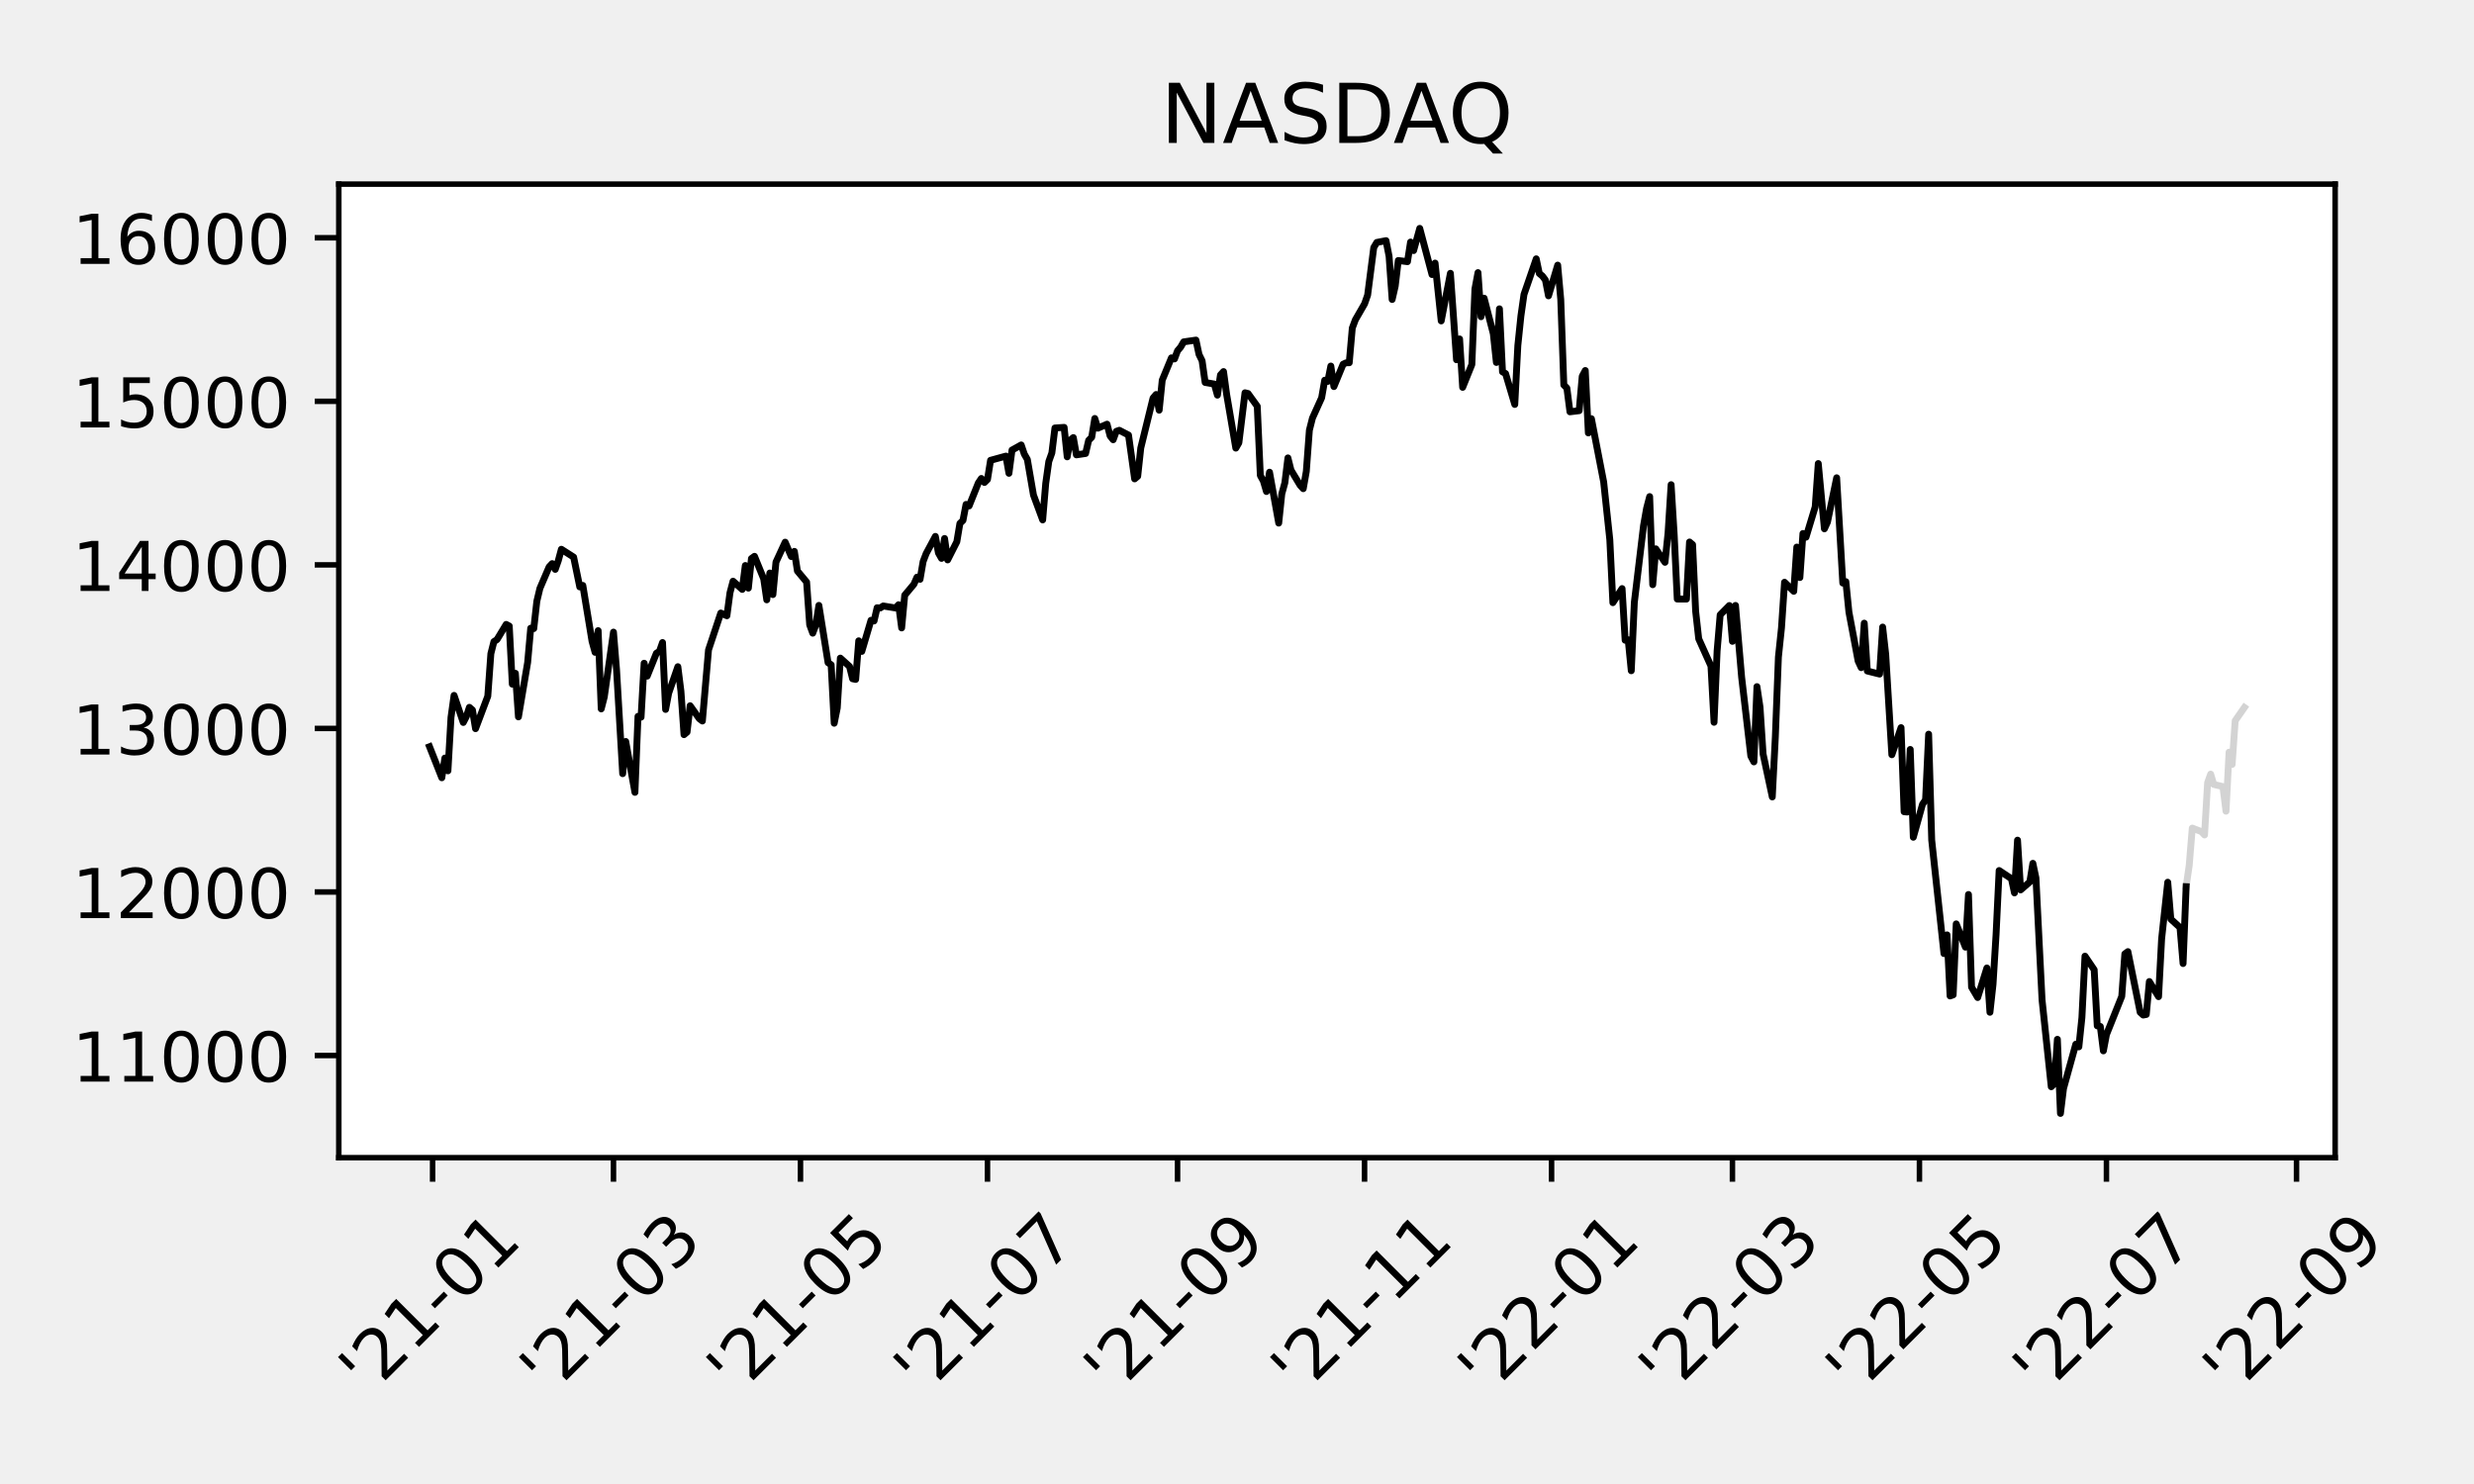
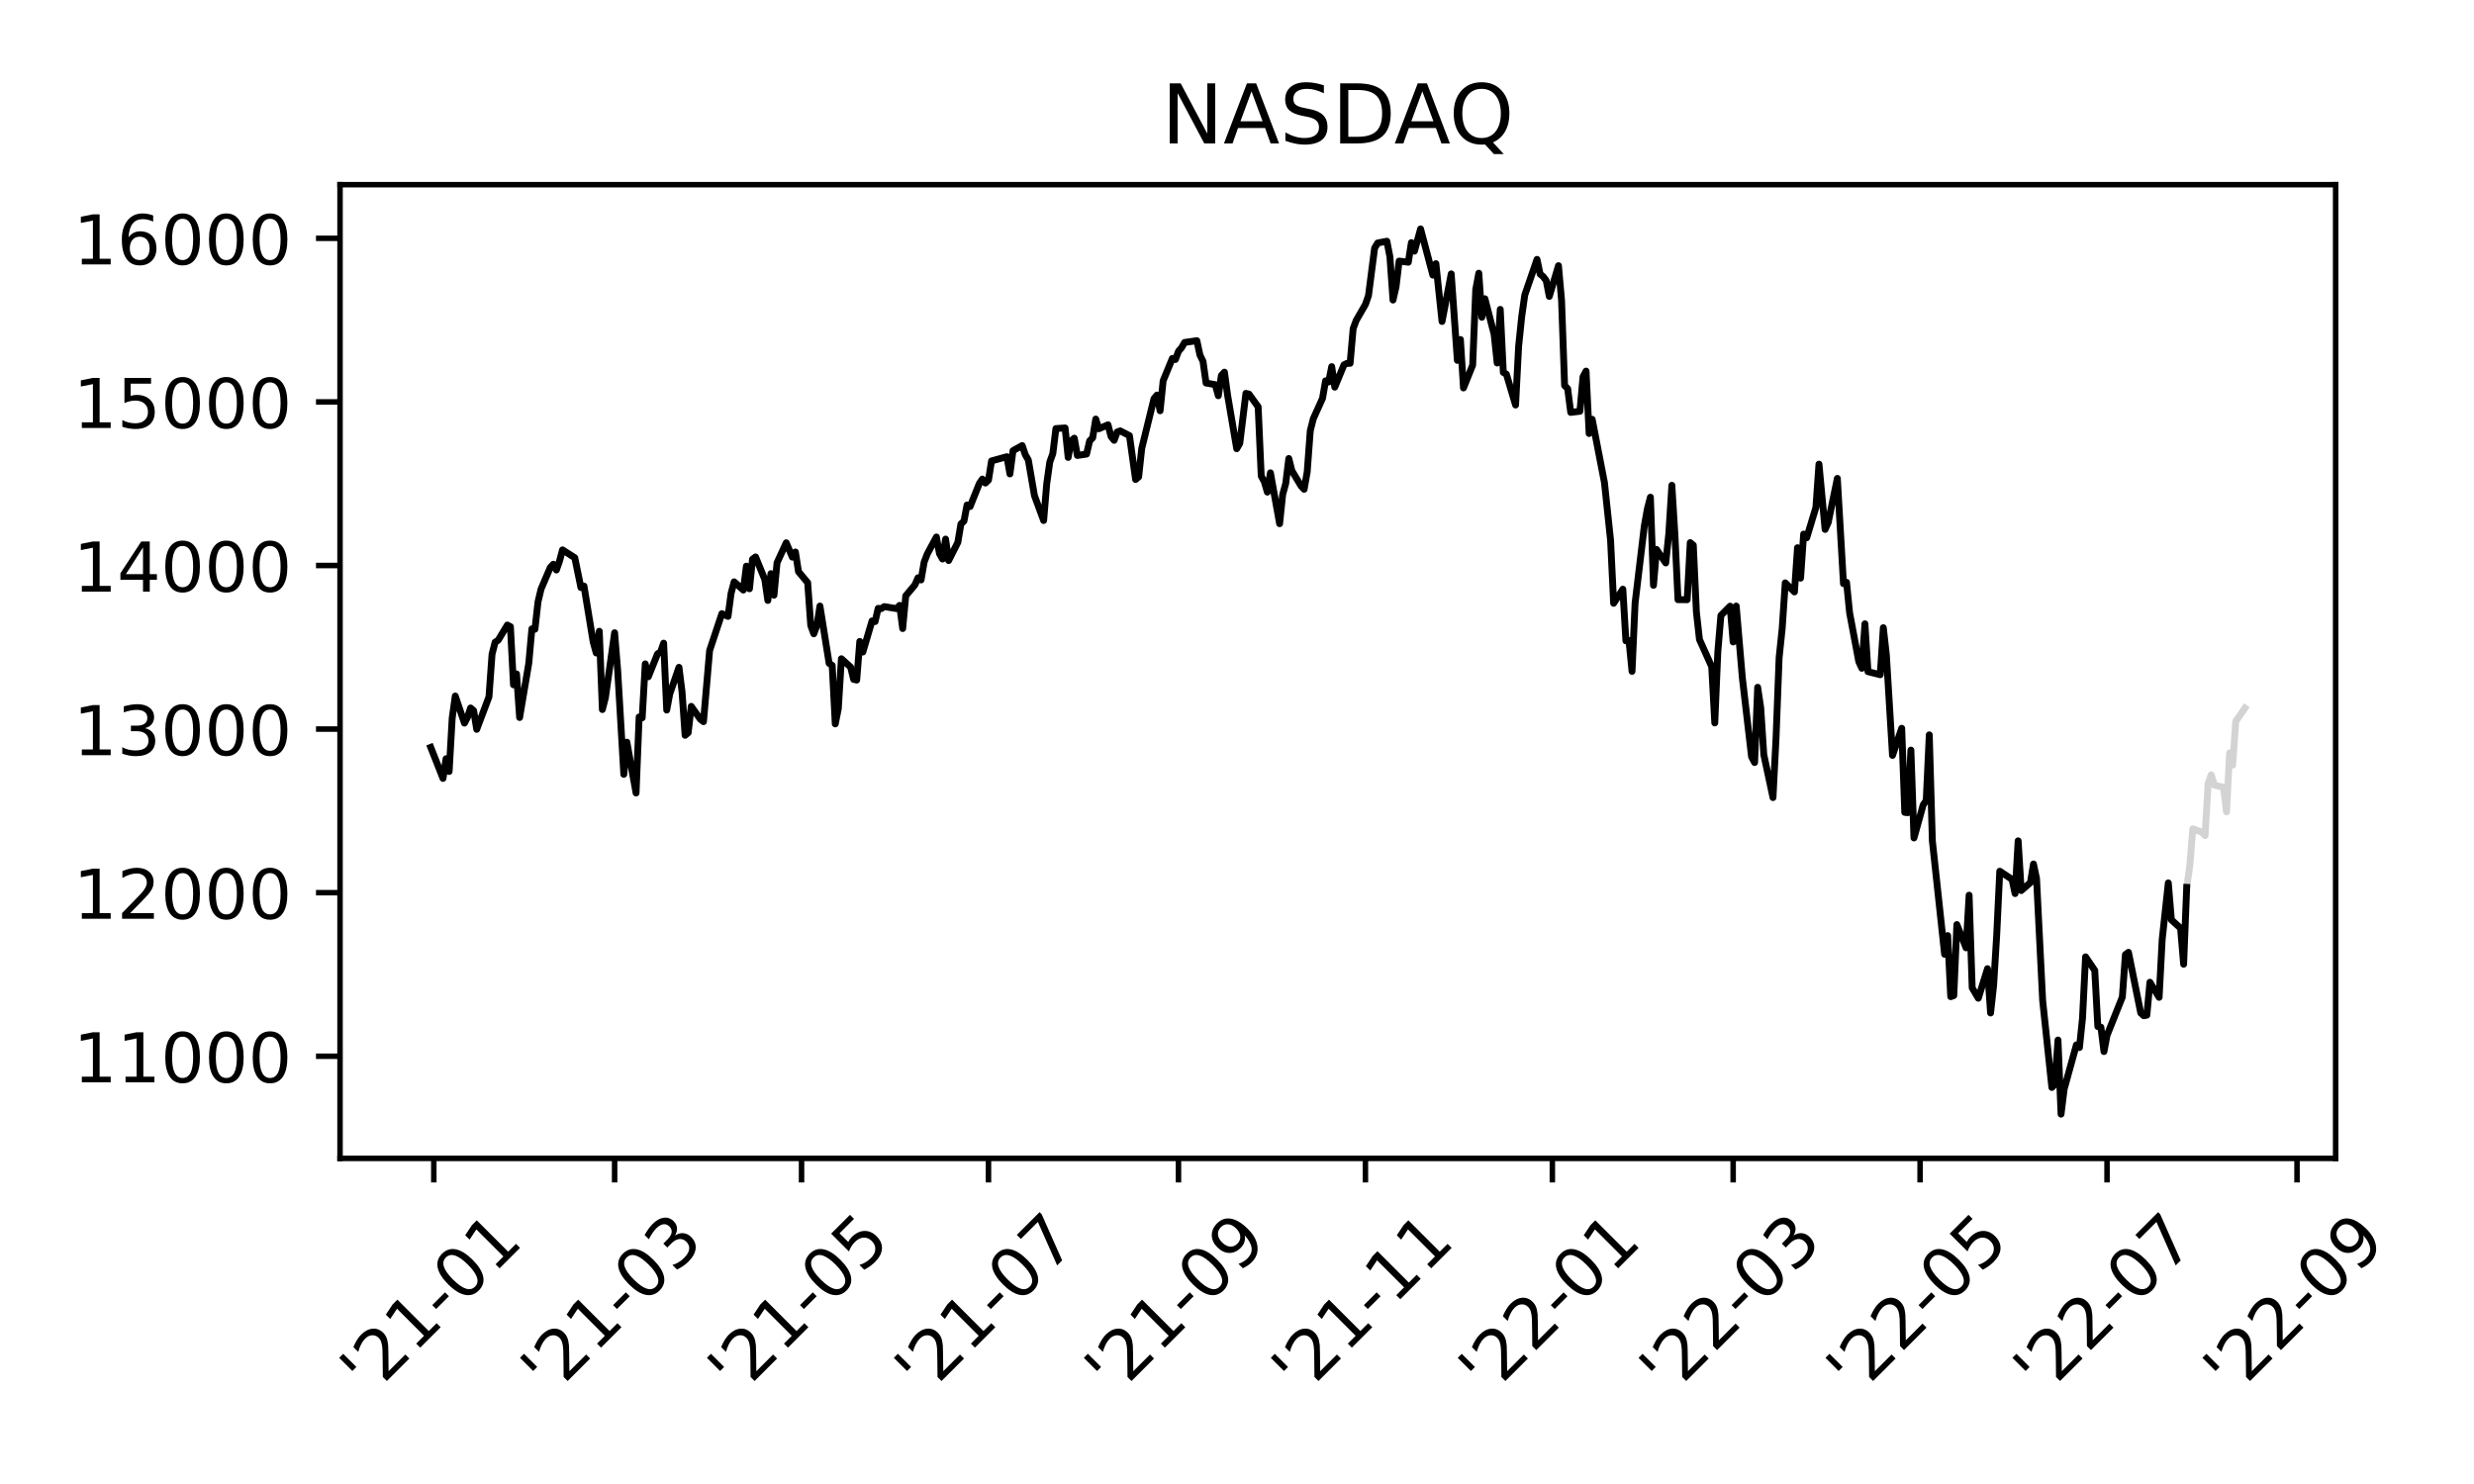
<svg xmlns="http://www.w3.org/2000/svg" xmlns:xlink="http://www.w3.org/1999/xlink" width="360pt" height="216pt" viewBox="0 0 360 216" version="1.1">
  <defs>
    <style type="text/css">*{stroke-linejoin: round; stroke-linecap: butt}</style>
  </defs>
  <g id="figure_1">
    <g id="patch_1">
-       <path d="M 0 216  L 360 216  L 360 0  L 0 0  L 0 216  z " style="fill: none" />
+       <path d="M 0 216  L 360 216  L 360 0  L 0 0  z " style="fill: #ffffff" />
    </g>
    <g id="axes_1">
      <g id="patch_2">
-         <path d="M 49.3 168.502  L 339.793 168.502  L 339.793 26.8  L 49.3 26.8  z " style="fill: #ffffff" />
+         <path d="M 49.48 168.608  L 339.866 168.608  L 339.866 26.88  L 49.48 26.88  z " style="fill: #ffffff" />
      </g>
      <g id="matplotlib.axis_1">
        <g id="xtick_1">
          <g id="line2d_1">
            <defs>
-               <path id="md3a3725a2a" d="M 0 0  L 0 3.5  " style="stroke: #000000; stroke-width: 0.8" />
+               <path id="m7fab400202" d="M 0 0  L 0 3.5  " style="stroke: #000000; stroke-width: 0.8" />
            </defs>
            <g>
-               <use xlink:href="#md3a3725a2a" x="62.95" y="168.502" style="stroke: #000000; stroke-width: 0.8" />
+               <use xlink:href="#m7fab400202" x="63.125" y="168.608" style="stroke: #000000; stroke-width: 0.8" />
            </g>
          </g>
          <g id="text_1">
-             <g transform="translate(53.6563 203.3648)rotate(-45)scale(0.1 -0.1)">
+             <g transform="translate(53.83124 203.4709)rotate(-45)scale(0.1 -0.1)">
              <defs>
                <path id="DejaVuSans-27" d="M 1147 4666  L 1147 2931  L 616 2931  L 616 4666  L 1147 4666  z " transform="scale(0.015625)" />
                <path id="DejaVuSans-32" d="M 1228 531  L 3431 531  L 3431 0  L 469 0  L 469 531  Q 828 903 1448 1529  Q 2069 2156 2228 2338  Q 2531 2678 2651 2914  Q 2772 3150 2772 3378  Q 2772 3750 2511 3984  Q 2250 4219 1831 4219  Q 1534 4219 1204 4116  Q 875 4013 500 3803  L 500 4441  Q 881 4594 1212 4672  Q 1544 4750 1819 4750  Q 2544 4750 2975 4387  Q 3406 4025 3406 3419  Q 3406 3131 3298 2873  Q 3191 2616 2906 2266  Q 2828 2175 2409 1742  Q 1991 1309 1228 531  z " transform="scale(0.015625)" />
                <path id="DejaVuSans-31" d="M 794 531  L 1825 531  L 1825 4091  L 703 3866  L 703 4441  L 1819 4666  L 2450 4666  L 2450 531  L 3481 531  L 3481 0  L 794 0  L 794 531  z " transform="scale(0.015625)" />
                <path id="DejaVuSans-2d" d="M 313 2009  L 1997 2009  L 1997 1497  L 313 1497  L 313 2009  z " transform="scale(0.015625)" />
                <path id="DejaVuSans-30" d="M 2034 4250  Q 1547 4250 1301 3770  Q 1056 3291 1056 2328  Q 1056 1369 1301 889  Q 1547 409 2034 409  Q 2525 409 2770 889  Q 3016 1369 3016 2328  Q 3016 3291 2770 3770  Q 2525 4250 2034 4250  z M 2034 4750  Q 2819 4750 3233 4129  Q 3647 3509 3647 2328  Q 3647 1150 3233 529  Q 2819 -91 2034 -91  Q 1250 -91 836 529  Q 422 1150 422 2328  Q 422 3509 836 4129  Q 1250 4750 2034 4750  z " transform="scale(0.015625)" />
              </defs>
              <use xlink:href="#DejaVuSans-27" />
              <use xlink:href="#DejaVuSans-32" x="27.49" />
              <use xlink:href="#DejaVuSans-31" x="91.113" />
              <use xlink:href="#DejaVuSans-2d" x="154.736" />
              <use xlink:href="#DejaVuSans-30" x="190.82" />
              <use xlink:href="#DejaVuSans-31" x="254.443" />
            </g>
          </g>
        </g>
        <g id="xtick_2">
          <g id="line2d_2">
            <g>
-               <use xlink:href="#md3a3725a2a" x="89.27" y="168.502" style="stroke: #000000; stroke-width: 0.8" />
+               <use xlink:href="#m7fab400202" x="89.435" y="168.608" style="stroke: #000000; stroke-width: 0.8" />
            </g>
          </g>
          <g id="text_2">
-             <g transform="translate(79.97556 203.3648)rotate(-45)scale(0.1 -0.1)">
+             <g transform="translate(80.14076 203.4709)rotate(-45)scale(0.1 -0.1)">
              <defs>
                <path id="DejaVuSans-33" d="M 2597 2516  Q 3050 2419 3304 2112  Q 3559 1806 3559 1356  Q 3559 666 3084 287  Q 2609 -91 1734 -91  Q 1441 -91 1130 -33  Q 819 25 488 141  L 488 750  Q 750 597 1062 519  Q 1375 441 1716 441  Q 2309 441 2620 675  Q 2931 909 2931 1356  Q 2931 1769 2642 2001  Q 2353 2234 1838 2234  L 1294 2234  L 1294 2753  L 1863 2753  Q 2328 2753 2575 2939  Q 2822 3125 2822 3475  Q 2822 3834 2567 4026  Q 2313 4219 1838 4219  Q 1578 4219 1281 4162  Q 984 4106 628 3988  L 628 4550  Q 988 4650 1302 4700  Q 1616 4750 1894 4750  Q 2613 4750 3031 4423  Q 3450 4097 3450 3541  Q 3450 3153 3228 2886  Q 3006 2619 2597 2516  z " transform="scale(0.015625)" />
              </defs>
              <use xlink:href="#DejaVuSans-27" />
              <use xlink:href="#DejaVuSans-32" x="27.49" />
              <use xlink:href="#DejaVuSans-31" x="91.113" />
              <use xlink:href="#DejaVuSans-2d" x="154.736" />
              <use xlink:href="#DejaVuSans-30" x="190.82" />
              <use xlink:href="#DejaVuSans-33" x="254.443" />
            </g>
          </g>
        </g>
        <g id="xtick_3">
          <g id="line2d_3">
            <g>
-               <use xlink:href="#md3a3725a2a" x="116.481" y="168.502" style="stroke: #000000; stroke-width: 0.8" />
+               <use xlink:href="#m7fab400202" x="116.636" y="168.608" style="stroke: #000000; stroke-width: 0.8" />
            </g>
          </g>
          <g id="text_3">
-             <g transform="translate(107.187 203.3648)rotate(-45)scale(0.1 -0.1)">
+             <g transform="translate(107.3421 203.4709)rotate(-45)scale(0.1 -0.1)">
              <defs>
                <path id="DejaVuSans-35" d="M 691 4666  L 3169 4666  L 3169 4134  L 1269 4134  L 1269 2991  Q 1406 3038 1543 3061  Q 1681 3084 1819 3084  Q 2600 3084 3056 2656  Q 3513 2228 3513 1497  Q 3513 744 3044 326  Q 2575 -91 1722 -91  Q 1428 -91 1123 -41  Q 819 9 494 109  L 494 744  Q 775 591 1075 516  Q 1375 441 1709 441  Q 2250 441 2565 725  Q 2881 1009 2881 1497  Q 2881 1984 2565 2268  Q 2250 2553 1709 2553  Q 1456 2553 1204 2497  Q 953 2441 691 2322  L 691 4666  z " transform="scale(0.015625)" />
              </defs>
              <use xlink:href="#DejaVuSans-27" />
              <use xlink:href="#DejaVuSans-32" x="27.49" />
              <use xlink:href="#DejaVuSans-31" x="91.113" />
              <use xlink:href="#DejaVuSans-2d" x="154.736" />
              <use xlink:href="#DejaVuSans-30" x="190.82" />
              <use xlink:href="#DejaVuSans-35" x="254.443" />
            </g>
          </g>
        </g>
        <g id="xtick_4">
          <g id="line2d_4">
            <g>
-               <use xlink:href="#md3a3725a2a" x="143.692" y="168.502" style="stroke: #000000; stroke-width: 0.8" />
+               <use xlink:href="#m7fab400202" x="143.838" y="168.608" style="stroke: #000000; stroke-width: 0.8" />
            </g>
          </g>
          <g id="text_4">
-             <g transform="translate(134.3984 203.3648)rotate(-45)scale(0.1 -0.1)">
+             <g transform="translate(134.5435 203.4709)rotate(-45)scale(0.1 -0.1)">
              <defs>
                <path id="DejaVuSans-37" d="M 525 4666  L 3525 4666  L 3525 4397  L 1831 0  L 1172 0  L 2766 4134  L 525 4134  L 525 4666  z " transform="scale(0.015625)" />
              </defs>
              <use xlink:href="#DejaVuSans-27" />
              <use xlink:href="#DejaVuSans-32" x="27.49" />
              <use xlink:href="#DejaVuSans-31" x="91.113" />
              <use xlink:href="#DejaVuSans-2d" x="154.736" />
              <use xlink:href="#DejaVuSans-30" x="190.82" />
              <use xlink:href="#DejaVuSans-37" x="254.443" />
            </g>
          </g>
        </g>
        <g id="xtick_5">
          <g id="line2d_5">
            <g>
-               <use xlink:href="#md3a3725a2a" x="171.35" y="168.502" style="stroke: #000000; stroke-width: 0.8" />
+               <use xlink:href="#m7fab400202" x="171.485" y="168.608" style="stroke: #000000; stroke-width: 0.8" />
            </g>
          </g>
          <g id="text_5">
-             <g transform="translate(162.056 203.3648)rotate(-45)scale(0.1 -0.1)">
+             <g transform="translate(162.1908 203.4709)rotate(-45)scale(0.1 -0.1)">
              <defs>
                <path id="DejaVuSans-39" d="M 703 97  L 703 672  Q 941 559 1184 500  Q 1428 441 1663 441  Q 2288 441 2617 861  Q 2947 1281 2994 2138  Q 2813 1869 2534 1725  Q 2256 1581 1919 1581  Q 1219 1581 811 2004  Q 403 2428 403 3163  Q 403 3881 828 4315  Q 1253 4750 1959 4750  Q 2769 4750 3195 4129  Q 3622 3509 3622 2328  Q 3622 1225 3098 567  Q 2575 -91 1691 -91  Q 1453 -91 1209 -44  Q 966 3 703 97  z M 1959 2075  Q 2384 2075 2632 2365  Q 2881 2656 2881 3163  Q 2881 3666 2632 3958  Q 2384 4250 1959 4250  Q 1534 4250 1286 3958  Q 1038 3666 1038 3163  Q 1038 2656 1286 2365  Q 1534 2075 1959 2075  z " transform="scale(0.015625)" />
              </defs>
              <use xlink:href="#DejaVuSans-27" />
              <use xlink:href="#DejaVuSans-32" x="27.49" />
              <use xlink:href="#DejaVuSans-31" x="91.113" />
              <use xlink:href="#DejaVuSans-2d" x="154.736" />
              <use xlink:href="#DejaVuSans-30" x="190.82" />
              <use xlink:href="#DejaVuSans-39" x="254.443" />
            </g>
          </g>
        </g>
        <g id="xtick_6">
          <g id="line2d_6">
            <g>
-               <use xlink:href="#md3a3725a2a" x="198.561" y="168.502" style="stroke: #000000; stroke-width: 0.8" />
+               <use xlink:href="#m7fab400202" x="198.686" y="168.608" style="stroke: #000000; stroke-width: 0.8" />
            </g>
          </g>
          <g id="text_6">
-             <g transform="translate(189.2674 203.3648)rotate(-45)scale(0.1 -0.1)">
+             <g transform="translate(189.3922 203.4709)rotate(-45)scale(0.1 -0.1)">
              <use xlink:href="#DejaVuSans-27" />
              <use xlink:href="#DejaVuSans-32" x="27.49" />
              <use xlink:href="#DejaVuSans-31" x="91.113" />
              <use xlink:href="#DejaVuSans-2d" x="154.736" />
              <use xlink:href="#DejaVuSans-31" x="190.82" />
              <use xlink:href="#DejaVuSans-31" x="254.443" />
            </g>
          </g>
        </g>
        <g id="xtick_7">
          <g id="line2d_7">
            <g>
-               <use xlink:href="#md3a3725a2a" x="225.773" y="168.502" style="stroke: #000000; stroke-width: 0.8" />
+               <use xlink:href="#m7fab400202" x="225.888" y="168.608" style="stroke: #000000; stroke-width: 0.8" />
            </g>
          </g>
          <g id="text_7">
-             <g transform="translate(216.4789 203.3648)rotate(-45)scale(0.1 -0.1)">
+             <g transform="translate(216.5935 203.4709)rotate(-45)scale(0.1 -0.1)">
              <use xlink:href="#DejaVuSans-27" />
              <use xlink:href="#DejaVuSans-32" x="27.49" />
              <use xlink:href="#DejaVuSans-32" x="91.113" />
              <use xlink:href="#DejaVuSans-2d" x="154.736" />
              <use xlink:href="#DejaVuSans-30" x="190.82" />
              <use xlink:href="#DejaVuSans-31" x="254.443" />
            </g>
          </g>
        </g>
        <g id="xtick_8">
          <g id="line2d_8">
            <g>
-               <use xlink:href="#md3a3725a2a" x="252.092" y="168.502" style="stroke: #000000; stroke-width: 0.8" />
+               <use xlink:href="#m7fab400202" x="252.197" y="168.608" style="stroke: #000000; stroke-width: 0.8" />
            </g>
          </g>
          <g id="text_8">
-             <g transform="translate(242.7981 203.3648)rotate(-45)scale(0.1 -0.1)">
+             <g transform="translate(242.9031 203.4709)rotate(-45)scale(0.1 -0.1)">
              <use xlink:href="#DejaVuSans-27" />
              <use xlink:href="#DejaVuSans-32" x="27.49" />
              <use xlink:href="#DejaVuSans-32" x="91.113" />
              <use xlink:href="#DejaVuSans-2d" x="154.736" />
              <use xlink:href="#DejaVuSans-30" x="190.82" />
              <use xlink:href="#DejaVuSans-33" x="254.443" />
            </g>
          </g>
        </g>
        <g id="xtick_9">
          <g id="line2d_9">
            <g>
-               <use xlink:href="#md3a3725a2a" x="279.304" y="168.502" style="stroke: #000000; stroke-width: 0.8" />
+               <use xlink:href="#m7fab400202" x="279.398" y="168.608" style="stroke: #000000; stroke-width: 0.8" />
            </g>
          </g>
          <g id="text_9">
-             <g transform="translate(270.0096 203.3648)rotate(-45)scale(0.1 -0.1)">
+             <g transform="translate(270.1044 203.4709)rotate(-45)scale(0.1 -0.1)">
              <use xlink:href="#DejaVuSans-27" />
              <use xlink:href="#DejaVuSans-32" x="27.49" />
              <use xlink:href="#DejaVuSans-32" x="91.113" />
              <use xlink:href="#DejaVuSans-2d" x="154.736" />
              <use xlink:href="#DejaVuSans-30" x="190.82" />
              <use xlink:href="#DejaVuSans-35" x="254.443" />
            </g>
          </g>
        </g>
        <g id="xtick_10">
          <g id="line2d_10">
            <g>
-               <use xlink:href="#md3a3725a2a" x="306.515" y="168.502" style="stroke: #000000; stroke-width: 0.8" />
+               <use xlink:href="#m7fab400202" x="306.6" y="168.608" style="stroke: #000000; stroke-width: 0.8" />
            </g>
          </g>
          <g id="text_10">
-             <g transform="translate(297.221 203.3648)rotate(-45)scale(0.1 -0.1)">
+             <g transform="translate(297.3058 203.4709)rotate(-45)scale(0.1 -0.1)">
              <use xlink:href="#DejaVuSans-27" />
              <use xlink:href="#DejaVuSans-32" x="27.49" />
              <use xlink:href="#DejaVuSans-32" x="91.113" />
              <use xlink:href="#DejaVuSans-2d" x="154.736" />
              <use xlink:href="#DejaVuSans-30" x="190.82" />
              <use xlink:href="#DejaVuSans-37" x="254.443" />
            </g>
          </g>
        </g>
        <g id="xtick_11">
          <g id="line2d_11">
            <g>
-               <use xlink:href="#md3a3725a2a" x="334.173" y="168.502" style="stroke: #000000; stroke-width: 0.8" />
+               <use xlink:href="#m7fab400202" x="334.247" y="168.608" style="stroke: #000000; stroke-width: 0.8" />
            </g>
          </g>
          <g id="text_11">
-             <g transform="translate(324.8785 203.3648)rotate(-45)scale(0.1 -0.1)">
+             <g transform="translate(324.9531 203.4709)rotate(-45)scale(0.1 -0.1)">
              <use xlink:href="#DejaVuSans-27" />
              <use xlink:href="#DejaVuSans-32" x="27.49" />
              <use xlink:href="#DejaVuSans-32" x="91.113" />
              <use xlink:href="#DejaVuSans-2d" x="154.736" />
              <use xlink:href="#DejaVuSans-30" x="190.82" />
              <use xlink:href="#DejaVuSans-39" x="254.443" />
            </g>
          </g>
        </g>
      </g>
      <g id="matplotlib.axis_2">
        <g id="ytick_1">
          <g id="line2d_12">
            <defs>
-               <path id="mb8643d2413" d="M 0 0  L -3.5 0  " style="stroke: #000000; stroke-width: 0.8" />
+               <path id="mfbd04704c9" d="M 0 0  L -3.5 0  " style="stroke: #000000; stroke-width: 0.8" />
            </defs>
            <g>
-               <use xlink:href="#mb8643d2413" x="49.3" y="153.636" style="stroke: #000000; stroke-width: 0.8" />
+               <use xlink:href="#mfbd04704c9" x="49.48" y="153.739" style="stroke: #000000; stroke-width: 0.8" />
            </g>
          </g>
          <g id="text_12">
-             <g transform="translate(10.4875 157.435)scale(0.1 -0.1)">
+             <g transform="translate(10.6675 157.5383)scale(0.1 -0.1)">
              <use xlink:href="#DejaVuSans-31" />
              <use xlink:href="#DejaVuSans-31" x="63.623" />
              <use xlink:href="#DejaVuSans-30" x="127.246" />
              <use xlink:href="#DejaVuSans-30" x="190.869" />
              <use xlink:href="#DejaVuSans-30" x="254.492" />
            </g>
          </g>
        </g>
        <g id="ytick_2">
          <g id="line2d_13">
            <g>
-               <use xlink:href="#mb8643d2413" x="49.3" y="129.83" style="stroke: #000000; stroke-width: 0.8" />
+               <use xlink:href="#mfbd04704c9" x="49.48" y="129.929" style="stroke: #000000; stroke-width: 0.8" />
            </g>
          </g>
          <g id="text_13">
-             <g transform="translate(10.4875 133.6295)scale(0.1 -0.1)">
+             <g transform="translate(10.6675 133.7285)scale(0.1 -0.1)">
              <use xlink:href="#DejaVuSans-31" />
              <use xlink:href="#DejaVuSans-32" x="63.623" />
              <use xlink:href="#DejaVuSans-30" x="127.246" />
              <use xlink:href="#DejaVuSans-30" x="190.869" />
              <use xlink:href="#DejaVuSans-30" x="254.492" />
            </g>
          </g>
        </g>
        <g id="ytick_3">
          <g id="line2d_14">
            <g>
-               <use xlink:href="#mb8643d2413" x="49.3" y="106.025" style="stroke: #000000; stroke-width: 0.8" />
+               <use xlink:href="#mfbd04704c9" x="49.48" y="106.119" style="stroke: #000000; stroke-width: 0.8" />
            </g>
          </g>
          <g id="text_14">
-             <g transform="translate(10.4875 109.824)scale(0.1 -0.1)">
+             <g transform="translate(10.6675 109.9186)scale(0.1 -0.1)">
              <use xlink:href="#DejaVuSans-31" />
              <use xlink:href="#DejaVuSans-33" x="63.623" />
              <use xlink:href="#DejaVuSans-30" x="127.246" />
              <use xlink:href="#DejaVuSans-30" x="190.869" />
              <use xlink:href="#DejaVuSans-30" x="254.492" />
            </g>
          </g>
        </g>
        <g id="ytick_4">
          <g id="line2d_15">
            <g>
-               <use xlink:href="#mb8643d2413" x="49.3" y="82.219" style="stroke: #000000; stroke-width: 0.8" />
+               <use xlink:href="#mfbd04704c9" x="49.48" y="82.31" style="stroke: #000000; stroke-width: 0.8" />
            </g>
          </g>
          <g id="text_15">
-             <g transform="translate(10.4875 86.01855)scale(0.1 -0.1)">
+             <g transform="translate(10.6675 86.10875)scale(0.1 -0.1)">
              <defs>
                <path id="DejaVuSans-34" d="M 2419 4116  L 825 1625  L 2419 1625  L 2419 4116  z M 2253 4666  L 3047 4666  L 3047 1625  L 3713 1625  L 3713 1100  L 3047 1100  L 3047 0  L 2419 0  L 2419 1100  L 313 1100  L 313 1709  L 2253 4666  z " transform="scale(0.015625)" />
              </defs>
              <use xlink:href="#DejaVuSans-31" />
              <use xlink:href="#DejaVuSans-34" x="63.623" />
              <use xlink:href="#DejaVuSans-30" x="127.246" />
              <use xlink:href="#DejaVuSans-30" x="190.869" />
              <use xlink:href="#DejaVuSans-30" x="254.492" />
            </g>
          </g>
        </g>
        <g id="ytick_5">
          <g id="line2d_16">
            <g>
-               <use xlink:href="#mb8643d2413" x="49.3" y="58.414" style="stroke: #000000; stroke-width: 0.8" />
+               <use xlink:href="#mfbd04704c9" x="49.48" y="58.5" style="stroke: #000000; stroke-width: 0.8" />
            </g>
          </g>
          <g id="text_16">
-             <g transform="translate(10.4875 62.21307)scale(0.1 -0.1)">
+             <g transform="translate(10.6675 62.29889)scale(0.1 -0.1)">
              <use xlink:href="#DejaVuSans-31" />
              <use xlink:href="#DejaVuSans-35" x="63.623" />
              <use xlink:href="#DejaVuSans-30" x="127.246" />
              <use xlink:href="#DejaVuSans-30" x="190.869" />
              <use xlink:href="#DejaVuSans-30" x="254.492" />
            </g>
          </g>
        </g>
        <g id="ytick_6">
          <g id="line2d_17">
            <g>
-               <use xlink:href="#mb8643d2413" x="49.3" y="34.608" style="stroke: #000000; stroke-width: 0.8" />
+               <use xlink:href="#mfbd04704c9" x="49.48" y="34.69" style="stroke: #000000; stroke-width: 0.8" />
            </g>
          </g>
          <g id="text_17">
-             <g transform="translate(10.4875 38.40759)scale(0.1 -0.1)">
+             <g transform="translate(10.6675 38.48903)scale(0.1 -0.1)">
              <defs>
                <path id="DejaVuSans-36" d="M 2113 2584  Q 1688 2584 1439 2293  Q 1191 2003 1191 1497  Q 1191 994 1439 701  Q 1688 409 2113 409  Q 2538 409 2786 701  Q 3034 994 3034 1497  Q 3034 2003 2786 2293  Q 2538 2584 2113 2584  z M 3366 4563  L 3366 3988  Q 3128 4100 2886 4159  Q 2644 4219 2406 4219  Q 1781 4219 1451 3797  Q 1122 3375 1075 2522  Q 1259 2794 1537 2939  Q 1816 3084 2150 3084  Q 2853 3084 3261 2657  Q 3669 2231 3669 1497  Q 3669 778 3244 343  Q 2819 -91 2113 -91  Q 1303 -91 875 529  Q 447 1150 447 2328  Q 447 3434 972 4092  Q 1497 4750 2381 4750  Q 2619 4750 2861 4703  Q 3103 4656 3366 4563  z " transform="scale(0.015625)" />
              </defs>
              <use xlink:href="#DejaVuSans-31" />
              <use xlink:href="#DejaVuSans-36" x="63.623" />
              <use xlink:href="#DejaVuSans-30" x="127.246" />
              <use xlink:href="#DejaVuSans-30" x="190.869" />
              <use xlink:href="#DejaVuSans-30" x="254.492" />
            </g>
          </g>
        </g>
      </g>
      <g id="line2d_18">
-         <path d="M 318.113 129.059  L 318.559 125.96  L 319.006 120.53  L 320.344 121.047  L 320.79 121.528  L 321.236 113.924  L 321.682 112.677  L 322.128 114.177  L 323.466 114.489  L 323.913 118.072  L 324.359 109.481  L 324.805 111.264  L 325.251 104.901  L 326.589 102.977  " clip-path="url(#p8f942b8047)" style="fill: none; stroke: #d3d3d3; stroke-linecap: square" />
+         <path d="M 318.194 129.157  L 318.64 126.058  L 319.086 120.627  L 320.423 121.144  L 320.869 121.625  L 321.315 114.02  L 321.761 112.772  L 322.207 114.273  L 323.545 114.585  L 323.991 118.169  L 324.437 109.577  L 324.883 111.36  L 325.329 104.996  L 326.666 103.071  " clip-path="url(#p01ae2ce87c)" style="fill: none; stroke: #d3d3d3; stroke-linecap: square" />
      </g>
      <g id="line2d_19">
-         <path d="M 62.504 108.684  L 64.289 113.203  L 64.735 110.335  L 65.181 112.195  L 65.627 104.418  L 66.073 101.217  L 67.411 105.158  L 67.857 104.301  L 68.303 102.955  L 68.749 103.343  L 69.196 106.061  L 70.98 101.331  L 71.426 95.14  L 71.872 93.386  L 72.318 93.097  L 73.656 90.885  L 74.103 91.121  L 74.549 99.583  L 74.995 97.999  L 75.441 104.342  L 76.779 96.422  L 77.225 91.437  L 77.671 91.491  L 78.117 87.51  L 78.563 85.64  L 79.902 82.514  L 80.348 82.036  L 80.794 82.873  L 81.24 81.606  L 81.686 79.947  L 83.47 81.089  L 84.363 85.424  L 84.809 85.208  L 86.147 93.335  L 86.593 94.95  L 87.039 91.79  L 87.485 103.182  L 87.931 101.446  L 89.27 92.007  L 89.716 97.484  L 90.608 112.608  L 91.054 107.926  L 92.392 115.329  L 92.838 104.267  L 93.284 104.386  L 93.73 96.534  L 94.177 98.41  L 95.515 95.081  L 95.961 94.799  L 96.407 93.522  L 96.853 103.259  L 97.299 100.901  L 98.637 97.037  L 99.084 100.604  L 99.53 106.932  L 99.976 106.556  L 100.422 102.722  L 101.76 104.605  L 102.206 104.944  L 103.098 94.596  L 104.883 89.228  L 105.775 89.627  L 106.221 86.283  L 106.667 84.595  L 108.005 85.79  L 108.451 82.312  L 108.898 85.604  L 109.344 81.297  L 109.79 80.973  L 111.128 84.248  L 111.574 87.307  L 112.02 83.404  L 112.466 86.542  L 112.912 81.819  L 114.251 78.916  L 115.143 81.005  L 115.589 80.254  L 116.035 83.108  L 117.373 84.716  L 117.819 90.944  L 118.265 92.16  L 118.711 90.96  L 119.158 88.117  L 120.496 96.458  L 120.942 96.754  L 121.388 105.271  L 121.834 103.049  L 122.28 95.789  L 123.618 97.001  L 124.065 98.797  L 124.511 98.889  L 124.957 93.271  L 125.403 94.813  L 126.741 90.285  L 127.187 90.381  L 127.633 88.456  L 128.079 88.497  L 128.525 88.201  L 130.31 88.493  L 130.756 88.02  L 131.202 91.396  L 131.648 86.635  L 132.986 85.035  L 133.432 84.007  L 133.879 84.32  L 134.325 81.735  L 134.771 80.567  L 136.109 78.074  L 136.555 80.485  L 137.001 81.275  L 137.447 78.378  L 137.893 81.496  L 139.232 78.851  L 139.678 76.19  L 140.124 75.751  L 140.57 73.418  L 141.016 73.64  L 142.354 70.304  L 142.8 69.642  L 143.246 70.223  L 143.692 69.784  L 144.139 67  L 146.369 66.387  L 146.815 68.893  L 147.261 65.51  L 148.599 64.764  L 149.046 66.088  L 149.492 66.866  L 150.384 72.049  L 151.722 75.673  L 152.168 70.343  L 152.614 67.175  L 153.06 65.922  L 153.506 62.294  L 154.845 62.206  L 155.291 66.494  L 155.737 64.066  L 156.183 63.692  L 156.629 66.206  L 157.967 66.006  L 158.413 64.096  L 158.86 63.638  L 159.306 60.911  L 159.752 62.324  L 161.09 61.742  L 161.536 63.458  L 161.982 64.005  L 162.428 62.788  L 162.874 62.63  L 164.213 63.324  L 165.105 69.7  L 165.551 69.322  L 165.997 65.207  L 167.781 57.943  L 168.227 57.417  L 168.673 59.704  L 169.12 55.331  L 170.458 52.084  L 170.904 52.243  L 171.35 51.049  L 171.796 50.53  L 172.242 49.76  L 174.027 49.503  L 174.473 51.59  L 174.919 52.504  L 175.365 55.665  L 176.703 55.9  L 177.149 57.515  L 177.595 54.569  L 178.041 54.083  L 178.487 57.367  L 179.826 65.225  L 180.272 64.451  L 181.164 57.17  L 181.61 57.278  L 182.948 59.129  L 183.394 69.205  L 183.841 70.02  L 184.287 71.541  L 184.733 68.729  L 186.071 76.137  L 186.517 71.892  L 186.963 70.271  L 187.409 66.65  L 187.855 68.423  L 189.194 70.645  L 189.64 71.128  L 190.086 68.611  L 190.532 62.617  L 190.978 60.858  L 192.316 57.895  L 192.762 55.341  L 193.208 55.517  L 193.654 53.279  L 194.101 56.267  L 195.439 53.017  L 195.885 52.803  L 196.331 52.8  L 196.777 47.746  L 197.223 46.549  L 198.561 44.228  L 199.008 42.95  L 199.9 36.029  L 200.346 35.285  L 201.684 35.028  L 202.13 37.309  L 202.576 43.59  L 203.022 41.648  L 203.468 37.918  L 204.807 38.088  L 205.253 35.231  L 205.699 36.475  L 206.591 33.241  L 208.375 39.961  L 208.822 38.293  L 209.714 46.71  L 211.052 39.778  L 211.944 52.366  L 212.39 49.336  L 212.836 56.379  L 214.175 53.054  L 214.621 42.061  L 215.067 39.679  L 215.513 46.098  L 215.959 43.402  L 217.297 48.576  L 217.743 52.757  L 218.189 44.95  L 218.635 54.119  L 219.082 54.375  L 220.42 58.868  L 220.866 50.294  L 221.312 45.99  L 221.758 42.86  L 223.542 37.673  L 223.989 39.805  L 224.435 40.174  L 224.881 40.761  L 225.327 43.06  L 226.665 38.589  L 227.111 43.59  L 227.557 56.029  L 228.003 56.489  L 228.449 59.94  L 229.788 59.775  L 230.234 54.761  L 230.68 53.929  L 231.126 63.013  L 231.572 60.943  L 233.356 70.152  L 234.249 78.553  L 234.695 87.72  L 236.033 85.668  L 236.479 93.187  L 236.925 93.119  L 237.371 97.627  L 237.817 87.681  L 239.156 76.509  L 239.602 73.983  L 240.048 72.279  L 240.494 85.104  L 240.94 79.886  L 242.278 81.846  L 242.724 77.59  L 243.17 70.546  L 243.616 77.8  L 244.063 87.191  L 245.401 87.197  L 245.847 78.892  L 246.293 79.265  L 246.739 88.963  L 247.185 92.978  L 248.97 96.943  L 249.416 105.132  L 249.862 94.751  L 250.308 89.489  L 251.646 88.137  L 252.092 93.349  L 252.538 88.123  L 253.43 98.563  L 254.769 110.049  L 255.215 110.892  L 255.661 99.941  L 256.107 102.931  L 256.553 109.743  L 257.891 115.994  L 258.337 107.248  L 258.783 95.633  L 259.23 91.39  L 259.676 84.747  L 261.014 86.065  L 261.46 79.629  L 261.906 84.062  L 262.352 77.652  L 262.798 78.189  L 264.137 73.771  L 264.583 67.469  L 265.475 76.97  L 265.921 75.994  L 267.259 69.542  L 268.151 84.866  L 268.597 84.664  L 269.044 89.099  L 270.382 96.218  L 270.828 97.179  L 271.274 90.704  L 271.72 97.667  L 273.504 98.113  L 273.951 91.274  L 274.397 95.239  L 275.289 109.851  L 276.627 105.909  L 277.073 118.148  L 277.519 118.191  L 277.965 109.083  L 278.411 121.864  L 279.75 117.07  L 280.196 116.41  L 280.642 106.861  L 281.088 122.268  L 282.872 138.799  L 283.318 136.075  L 283.764 144.965  L 284.211 144.805  L 284.657 134.472  L 285.995 137.858  L 286.441 130.199  L 286.887 143.681  L 287.779 145.194  L 289.118 140.893  L 289.564 147.34  L 290.01 143.287  L 290.456 136.004  L 290.902 126.709  L 292.686 127.893  L 293.132 129.962  L 293.578 122.286  L 294.025 129.527  L 295.363 128.369  L 295.809 125.659  L 296.255 127.777  L 297.147 145.541  L 298.485 158.177  L 298.932 157.722  L 299.378 151.275  L 299.824 162.061  L 300.27 158.436  L 302.054 151.986  L 302.5 152.372  L 302.946 148.108  L 303.392 139.171  L 304.731 141.149  L 305.177 149.314  L 305.623 149.401  L 306.069 152.952  L 306.515 150.592  L 308.745 145.022  L 309.192 138.844  L 309.638 138.512  L 311.422 147.334  L 311.868 147.742  L 312.314 147.656  L 312.76 142.866  L 314.099 145.065  L 314.545 136.659  L 315.437 128.411  L 315.883 133.779  L 317.221 135.004  L 317.667 140.244  L 318.113 129.059  L 318.113 129.059  " clip-path="url(#p8f942b8047)" style="fill: none; stroke: #000000; stroke-linecap: square" />
+         <path d="M 62.679 108.779  L 64.463 113.299  L 64.909 110.43  L 65.355 112.291  L 65.801 104.513  L 66.247 101.31  L 67.585 105.252  L 68.03 104.395  L 68.476 103.049  L 68.922 103.437  L 69.368 106.155  L 71.152 101.425  L 71.598 95.232  L 72.044 93.478  L 72.49 93.189  L 73.827 90.977  L 74.273 91.213  L 74.719 99.676  L 75.165 98.092  L 75.611 104.436  L 76.949 96.515  L 77.395 91.529  L 77.841 91.583  L 78.287 87.602  L 78.733 85.731  L 80.07 82.604  L 80.516 82.126  L 80.962 82.964  L 81.408 81.696  L 81.854 80.036  L 83.638 81.179  L 84.53 85.515  L 84.976 85.299  L 86.313 93.428  L 86.759 95.043  L 87.205 91.882  L 87.651 103.276  L 88.097 101.54  L 89.435 92.099  L 89.881 97.577  L 90.773 112.704  L 91.218 108.021  L 92.556 115.425  L 93.002 104.362  L 93.448 104.481  L 93.894 96.627  L 94.34 98.504  L 95.678 95.174  L 96.124 94.891  L 96.57 93.614  L 97.016 103.353  L 97.461 100.995  L 98.799 97.13  L 99.245 100.698  L 99.691 107.027  L 100.137 106.651  L 100.583 102.816  L 101.921 104.699  L 102.367 105.039  L 103.258 94.688  L 105.042 89.319  L 105.934 89.718  L 106.38 86.374  L 106.826 84.686  L 108.164 85.881  L 108.61 82.402  L 109.055 85.694  L 109.501 81.387  L 109.947 81.063  L 111.285 84.339  L 111.731 87.398  L 112.177 83.495  L 112.623 86.633  L 113.069 81.909  L 114.407 79.005  L 115.298 81.095  L 115.744 80.344  L 116.19 83.198  L 117.528 84.807  L 117.974 91.036  L 118.42 92.252  L 118.866 91.052  L 119.312 88.209  L 120.649 96.551  L 121.095 96.847  L 121.541 105.365  L 121.987 103.143  L 122.433 95.882  L 123.771 97.094  L 124.217 98.89  L 124.663 98.983  L 125.109 93.363  L 125.555 94.905  L 126.892 90.377  L 127.338 90.472  L 127.784 88.548  L 128.23 88.589  L 128.676 88.292  L 130.46 88.584  L 130.906 88.111  L 131.352 91.488  L 131.798 86.726  L 133.135 85.126  L 133.581 84.097  L 134.027 84.411  L 134.473 81.825  L 134.919 80.657  L 136.257 78.163  L 136.703 80.575  L 137.149 81.365  L 137.595 78.468  L 138.041 81.586  L 139.378 78.941  L 139.824 76.279  L 140.27 75.84  L 140.716 73.507  L 141.162 73.729  L 142.5 70.392  L 142.946 69.73  L 143.392 70.311  L 143.838 69.872  L 144.283 67.087  L 146.513 66.475  L 146.959 68.981  L 147.405 65.597  L 148.743 64.851  L 149.189 66.175  L 149.635 66.953  L 150.526 72.137  L 151.864 75.762  L 152.31 70.431  L 152.756 67.263  L 153.202 66.009  L 153.648 62.381  L 154.986 62.292  L 155.432 66.581  L 155.877 64.153  L 156.323 63.779  L 156.769 66.293  L 158.107 66.093  L 158.553 64.183  L 158.999 63.725  L 159.445 60.997  L 159.891 62.41  L 161.229 61.829  L 161.675 63.545  L 162.12 64.092  L 162.566 62.874  L 163.012 62.716  L 164.35 63.41  L 165.242 69.788  L 165.688 69.41  L 166.134 65.294  L 167.917 58.028  L 168.363 57.503  L 168.809 59.79  L 169.255 55.416  L 170.593 52.169  L 171.039 52.327  L 171.485 51.133  L 171.931 50.614  L 172.377 49.844  L 174.16 49.587  L 174.606 51.675  L 175.052 52.589  L 175.498 55.75  L 176.836 55.986  L 177.282 57.601  L 177.728 54.654  L 178.174 54.168  L 178.62 57.453  L 179.957 65.312  L 180.403 64.538  L 181.295 57.256  L 181.741 57.364  L 183.079 59.215  L 183.525 69.293  L 183.971 70.108  L 184.417 71.629  L 184.863 68.816  L 186.2 76.227  L 186.646 71.98  L 187.092 70.359  L 187.538 66.737  L 187.984 68.511  L 189.322 70.733  L 189.768 71.216  L 190.214 68.699  L 190.66 62.704  L 191.105 60.944  L 192.443 57.98  L 192.889 55.426  L 193.335 55.602  L 193.781 53.364  L 194.227 56.352  L 195.565 53.102  L 196.011 52.887  L 196.457 52.884  L 196.903 47.83  L 197.348 46.633  L 198.686 44.311  L 199.132 43.033  L 200.024 36.111  L 200.47 35.366  L 201.808 35.11  L 202.254 37.391  L 202.7 43.673  L 203.145 41.731  L 203.591 38  L 204.929 38.17  L 205.375 35.312  L 205.821 36.557  L 206.713 33.322  L 208.497 40.044  L 208.942 38.375  L 209.834 46.793  L 211.172 39.861  L 212.064 52.451  L 212.51 49.42  L 212.956 56.465  L 214.294 53.139  L 214.739 42.144  L 215.185 39.762  L 215.631 46.181  L 216.077 43.485  L 217.415 48.66  L 217.861 52.842  L 218.307 45.033  L 218.753 54.204  L 219.199 54.46  L 220.536 58.953  L 220.982 50.378  L 221.428 46.074  L 221.874 42.943  L 223.658 37.755  L 224.104 39.887  L 224.55 40.256  L 224.996 40.843  L 225.442 43.143  L 226.779 38.671  L 227.225 43.673  L 227.671 56.115  L 228.117 56.574  L 228.563 60.026  L 229.901 59.861  L 230.347 54.846  L 230.793 54.014  L 231.239 63.1  L 231.685 61.029  L 233.468 70.24  L 234.36 78.642  L 234.806 87.812  L 236.144 85.759  L 236.59 93.279  L 237.036 93.212  L 237.482 97.72  L 237.928 87.772  L 239.265 76.598  L 239.711 74.071  L 240.157 72.368  L 240.603 85.195  L 241.049 79.976  L 242.387 81.936  L 242.833 77.68  L 243.279 70.634  L 243.725 77.889  L 244.17 87.282  L 245.508 87.288  L 245.954 78.982  L 246.4 79.355  L 246.846 89.054  L 247.292 93.07  L 249.076 97.035  L 249.522 105.227  L 249.967 94.843  L 250.413 89.581  L 251.751 88.229  L 252.197 93.442  L 252.643 88.214  L 253.535 98.656  L 254.873 110.144  L 255.319 110.987  L 255.764 100.035  L 256.21 103.025  L 256.656 109.838  L 257.994 116.09  L 258.44 107.343  L 258.886 95.725  L 259.332 91.482  L 259.778 84.837  L 261.116 86.156  L 261.562 79.719  L 262.007 84.152  L 262.453 77.742  L 262.899 78.279  L 264.237 73.859  L 264.683 67.556  L 265.575 77.059  L 266.021 76.083  L 267.359 69.63  L 268.25 84.957  L 268.696 84.755  L 269.142 89.191  L 270.48 96.311  L 270.926 97.272  L 271.372 90.796  L 271.818 97.76  L 273.601 98.206  L 274.047 91.365  L 274.493 95.332  L 275.385 109.946  L 276.723 106.004  L 277.169 118.245  L 277.615 118.288  L 278.061 109.178  L 278.507 121.962  L 279.844 117.167  L 280.29 116.506  L 280.736 106.956  L 281.182 122.365  L 282.966 138.9  L 283.412 136.175  L 283.858 145.067  L 284.304 144.907  L 284.75 134.572  L 286.087 137.958  L 286.533 130.298  L 286.979 143.783  L 287.871 145.296  L 289.209 140.994  L 289.655 147.443  L 290.101 143.388  L 290.547 136.104  L 290.992 126.807  L 292.776 127.991  L 293.222 130.061  L 293.668 122.384  L 294.114 129.626  L 295.452 128.468  L 295.898 125.757  L 296.344 127.875  L 297.235 145.643  L 298.573 158.281  L 299.019 157.826  L 299.465 151.378  L 299.911 162.165  L 300.357 158.54  L 302.141 152.089  L 302.587 152.475  L 303.032 148.211  L 303.478 139.272  L 304.816 141.25  L 305.262 149.417  L 305.708 149.504  L 306.154 153.055  L 306.6 150.695  L 308.829 145.124  L 309.275 138.945  L 309.721 138.612  L 311.505 147.436  L 311.951 147.844  L 312.397 147.758  L 312.843 142.967  L 314.181 145.166  L 314.626 136.759  L 315.518 128.51  L 315.964 133.879  L 317.302 135.104  L 317.748 140.344  L 318.194 129.157  L 318.194 129.157  " clip-path="url(#p01ae2ce87c)" style="fill: none; stroke: #000000; stroke-linecap: square" />
      </g>
      <g id="patch_3">
-         <path d="M 49.3 168.502  L 49.3 26.8  " style="fill: none; stroke: #000000; stroke-width: 0.8; stroke-linejoin: miter; stroke-linecap: square" />
+         <path d="M 49.48 168.608  L 49.48 26.88  " style="fill: none; stroke: #000000; stroke-width: 0.8; stroke-linejoin: miter; stroke-linecap: square" />
      </g>
      <g id="patch_4">
-         <path d="M 339.793 168.502  L 339.793 26.8  " style="fill: none; stroke: #000000; stroke-width: 0.8; stroke-linejoin: miter; stroke-linecap: square" />
+         <path d="M 339.866 168.608  L 339.866 26.88  " style="fill: none; stroke: #000000; stroke-width: 0.8; stroke-linejoin: miter; stroke-linecap: square" />
      </g>
      <g id="patch_5">
-         <path d="M 49.3 168.502  L 339.793 168.502  " style="fill: none; stroke: #000000; stroke-width: 0.8; stroke-linejoin: miter; stroke-linecap: square" />
+         <path d="M 49.48 168.608  L 339.866 168.608  " style="fill: none; stroke: #000000; stroke-width: 0.8; stroke-linejoin: miter; stroke-linecap: square" />
      </g>
      <g id="patch_6">
-         <path d="M 49.3 26.8  L 339.793 26.8  " style="fill: none; stroke: #000000; stroke-width: 0.8; stroke-linejoin: miter; stroke-linecap: square" />
+         <path d="M 49.48 26.88  L 339.866 26.88  " style="fill: none; stroke: #000000; stroke-width: 0.8; stroke-linejoin: miter; stroke-linecap: square" />
      </g>
      <g id="text_18">
-         <g transform="translate(168.907 20.8)scale(0.12 -0.12)">
+         <g transform="translate(169.0332 20.88)scale(0.12 -0.12)">
          <defs>
            <path id="DejaVuSans-4e" d="M 628 4666  L 1478 4666  L 3547 763  L 3547 4666  L 4159 4666  L 4159 0  L 3309 0  L 1241 3903  L 1241 0  L 628 0  L 628 4666  z " transform="scale(0.015625)" />
            <path id="DejaVuSans-41" d="M 2188 4044  L 1331 1722  L 3047 1722  L 2188 4044  z M 1831 4666  L 2547 4666  L 4325 0  L 3669 0  L 3244 1197  L 1141 1197  L 716 0  L 50 0  L 1831 4666  z " transform="scale(0.015625)" />
            <path id="DejaVuSans-53" d="M 3425 4513  L 3425 3897  Q 3066 4069 2747 4153  Q 2428 4238 2131 4238  Q 1616 4238 1336 4038  Q 1056 3838 1056 3469  Q 1056 3159 1242 3001  Q 1428 2844 1947 2747  L 2328 2669  Q 3034 2534 3370 2195  Q 3706 1856 3706 1288  Q 3706 609 3251 259  Q 2797 -91 1919 -91  Q 1588 -91 1214 -16  Q 841 59 441 206  L 441 856  Q 825 641 1194 531  Q 1563 422 1919 422  Q 2459 422 2753 634  Q 3047 847 3047 1241  Q 3047 1584 2836 1778  Q 2625 1972 2144 2069  L 1759 2144  Q 1053 2284 737 2584  Q 422 2884 422 3419  Q 422 4038 858 4394  Q 1294 4750 2059 4750  Q 2388 4750 2728 4690  Q 3069 4631 3425 4513  z " transform="scale(0.015625)" />
            <path id="DejaVuSans-44" d="M 1259 4147  L 1259 519  L 2022 519  Q 2988 519 3436 956  Q 3884 1394 3884 2338  Q 3884 3275 3436 3711  Q 2988 4147 2022 4147  L 1259 4147  z M 628 4666  L 1925 4666  Q 3281 4666 3915 4102  Q 4550 3538 4550 2338  Q 4550 1131 3912 565  Q 3275 0 1925 0  L 628 0  L 628 4666  z " transform="scale(0.015625)" />
            <path id="DejaVuSans-51" d="M 2522 4238  Q 1834 4238 1429 3725  Q 1025 3213 1025 2328  Q 1025 1447 1429 934  Q 1834 422 2522 422  Q 3209 422 3611 934  Q 4013 1447 4013 2328  Q 4013 3213 3611 3725  Q 3209 4238 2522 4238  z M 3406 84  L 4238 -825  L 3475 -825  L 2784 -78  Q 2681 -84 2626 -87  Q 2572 -91 2522 -91  Q 1538 -91 948 567  Q 359 1225 359 2328  Q 359 3434 948 4092  Q 1538 4750 2522 4750  Q 3503 4750 4090 4092  Q 4678 3434 4678 2328  Q 4678 1516 4351 937  Q 4025 359 3406 84  z " transform="scale(0.015625)" />
          </defs>
          <use xlink:href="#DejaVuSans-4e" />
          <use xlink:href="#DejaVuSans-41" x="74.805" />
          <use xlink:href="#DejaVuSans-53" x="143.213" />
          <use xlink:href="#DejaVuSans-44" x="206.689" />
          <use xlink:href="#DejaVuSans-41" x="281.941" />
          <use xlink:href="#DejaVuSans-51" x="348.6" />
        </g>
      </g>
    </g>
  </g>
  <defs>
-     <clipPath id="p8f942b8047">
-       <rect x="49.3" y="26.8" width="290.493" height="141.702" />
+     <clipPath id="p01ae2ce87c">
+       <rect x="49.48" y="26.88" width="290.386" height="141.728" />
    </clipPath>
  </defs>
</svg>
